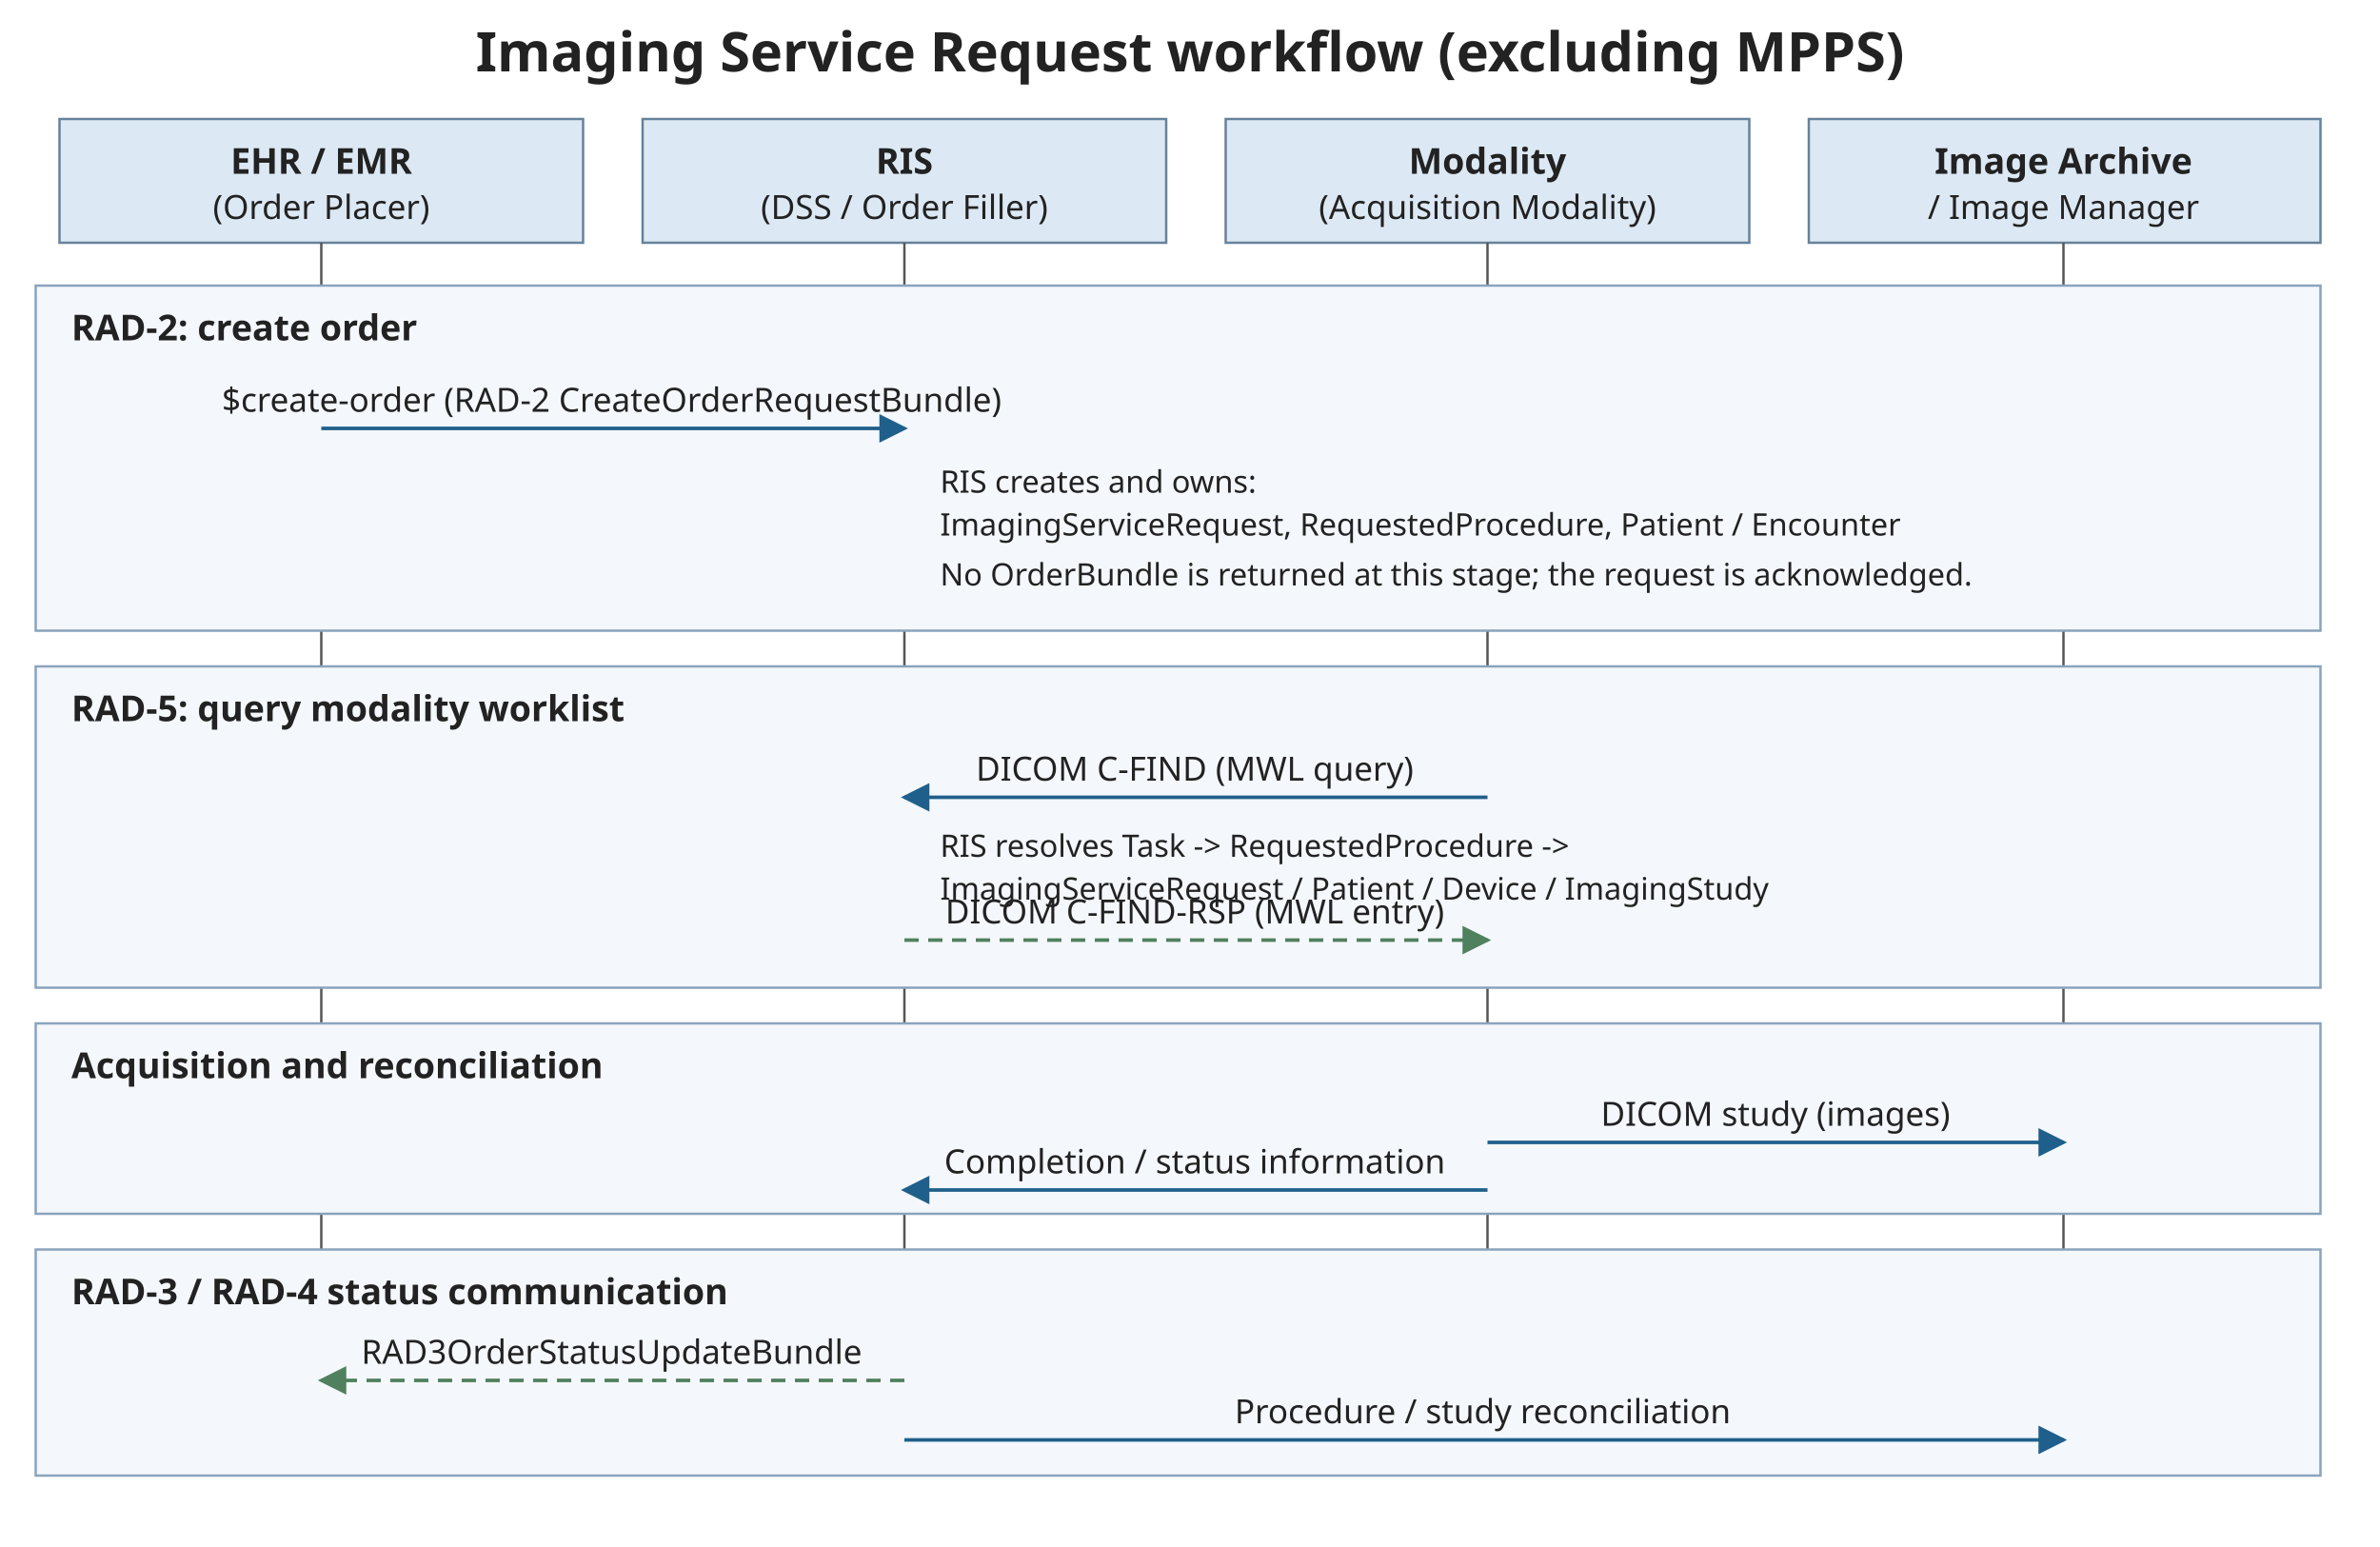
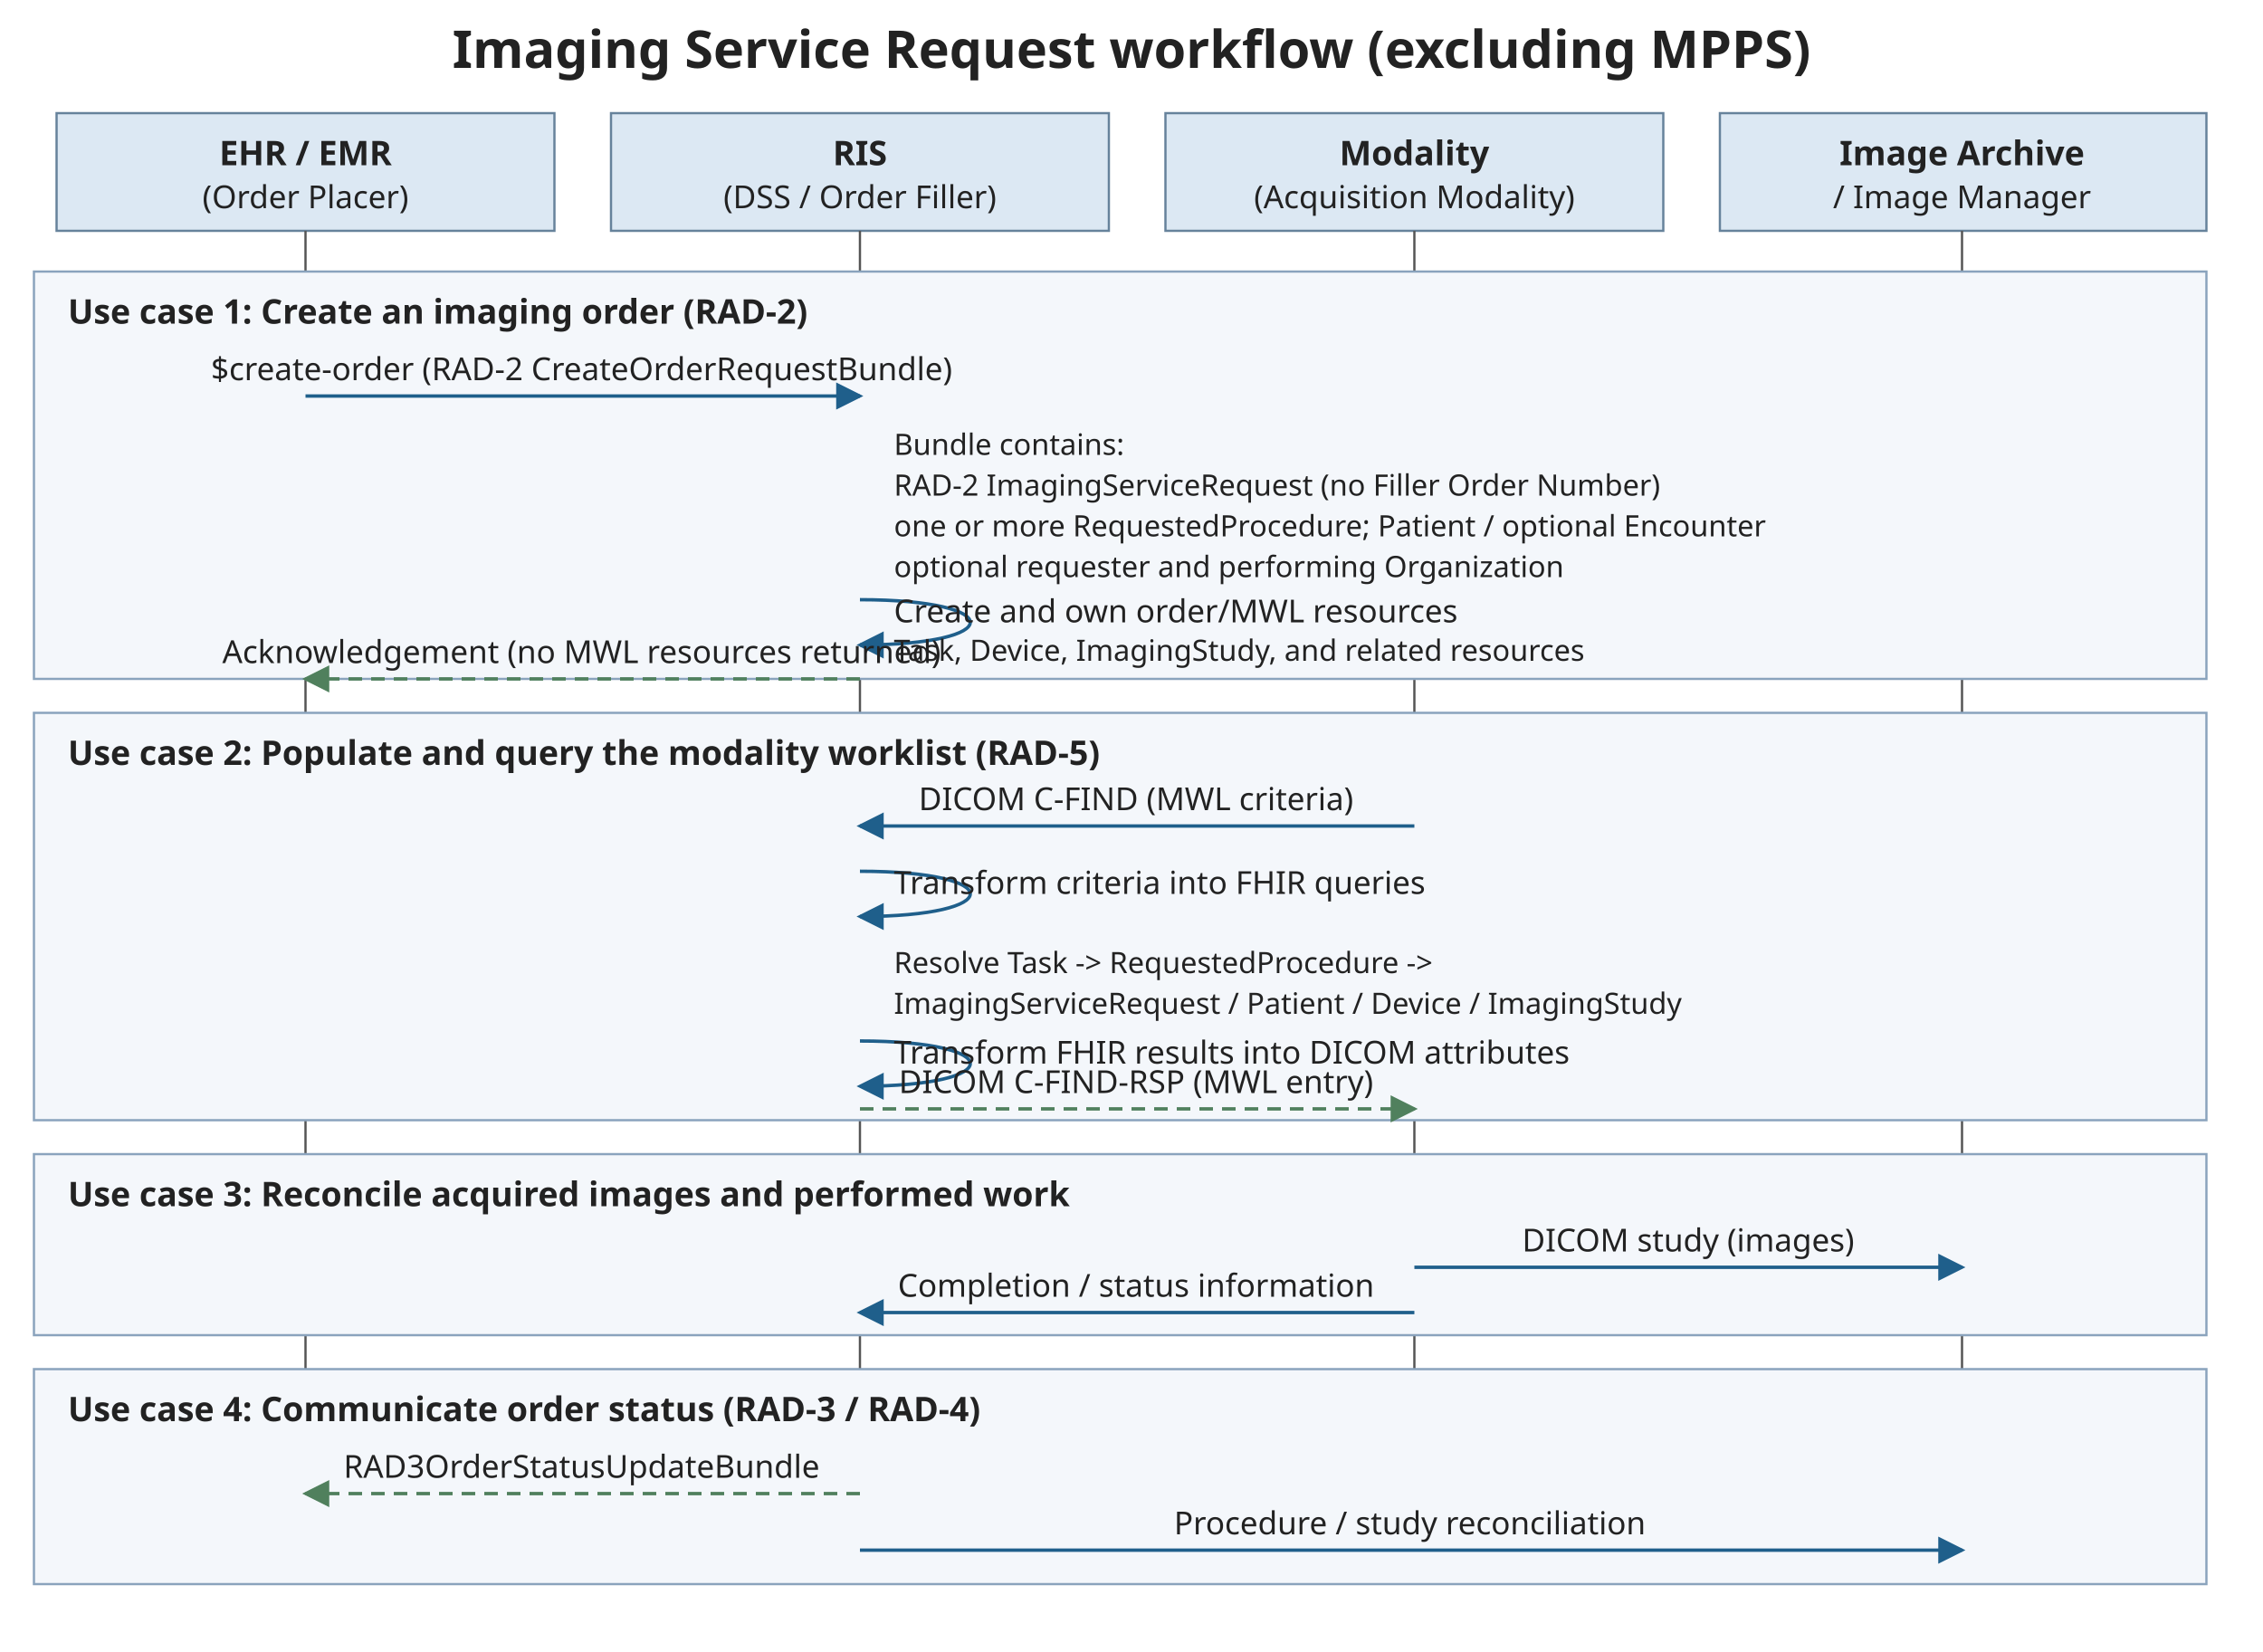
- <svg xmlns="http://www.w3.org/2000/svg" width="1000" height="650" viewBox="0 0 1000 650" role="img" aria-labelledby="title desc">
+ <svg xmlns="http://www.w3.org/2000/svg" width="1000" height="730" viewBox="0 0 1000 730" role="img" aria-labelledby="title desc">
  <style>
    text{font-family:sans-serif;fill:#222}.title{font-size:23px;font-weight:bold}.actor,.group-title{font-size:15px;font-weight:bold}.label{font-size:14px}.note{font-size:13px}.box{fill:#dce8f3;stroke:#66829b}.group{fill:#f4f7fb;stroke:#8aa3bd}.life{stroke:#555}.msg{stroke:#1f5f8b;stroke-width:1.5;marker-end:url(#a)}.ret{stroke:#50805d;stroke-width:1.5;stroke-dasharray:6 4;marker-end:url(#g)}
  </style>
  <defs>
    <marker id="a" markerWidth="8" markerHeight="8" refX="7" refY="4" orient="auto">
      <path d="M0,0 8,4 0,8z" fill="#1f5f8b" />
    </marker>
    <marker id="g" markerWidth="8" markerHeight="8" refX="7" refY="4" orient="auto">
      <path d="M0,0 8,4 0,8z" fill="#50805d" />
    </marker>
  </defs>
  <text x="500" y="30" text-anchor="middle" class="title">Imaging Service Request workflow (excluding MPPS)</text>
  <g class="box">
    <rect x="25" y="50" width="220" height="52" />
    <rect x="270" y="50" width="220" height="52" />
    <rect x="515" y="50" width="220" height="52" />
    <rect x="760" y="50" width="215" height="52" />
  </g>
  <text x="135" y="73" text-anchor="middle" class="actor">EHR / EMR</text>
  <text x="135" y="92" text-anchor="middle" class="label">(Order Placer)</text>
  <text x="380" y="73" text-anchor="middle" class="actor">RIS</text>
  <text x="380" y="92" text-anchor="middle" class="label">(DSS / Order Filler)</text>
  <text x="625" y="73" text-anchor="middle" class="actor">Modality</text>
  <text x="625" y="92" text-anchor="middle" class="label">(Acquisition Modality)</text>
  <text x="867" y="73" text-anchor="middle" class="actor">Image Archive</text>
  <text x="867" y="92" text-anchor="middle" class="label">/ Image Manager</text>
-   <path d="M135 102V605 M380 102V605 M625 102V605 M867 102V605" class="life" />
-   <rect x="15" y="120" width="960" height="145" class="group" />
-   <text x="30" y="143" class="group-title">RAD-2: create order</text>
-   <line x1="135" y1="180" x2="380" y2="180" class="msg" />
-   <text x="257" y="173" text-anchor="middle" class="label">$create-order (RAD-2 CreateOrderRequestBundle)</text>
-   <text x="395" y="207" class="note">RIS creates and owns:</text>
-   <text x="395" y="225" class="note">ImagingServiceRequest, RequestedProcedure, Patient / Encounter</text>
-   <text x="395" y="246" class="note">No OrderBundle is returned at this stage; the request is acknowledged.</text>
-   <rect x="15" y="280" width="960" height="135" class="group" />
-   <text x="30" y="303" class="group-title">RAD-5: query modality worklist</text>
-   <line x1="625" y1="335" x2="380" y2="335" class="msg" />
-   <text x="502" y="328" text-anchor="middle" class="label">DICOM C-FIND (MWL query)</text>
-   <text x="395" y="360" class="note">RIS resolves Task -&gt; RequestedProcedure -&gt;</text>
-   <text x="395" y="378" class="note">ImagingServiceRequest / Patient / Device / ImagingStudy</text>
-   <line x1="380" y1="395" x2="625" y2="395" class="ret" />
-   <text x="502" y="388" text-anchor="middle" class="label">DICOM C-FIND-RSP (MWL entry)</text>
-   <rect x="15" y="430" width="960" height="80" class="group" />
-   <text x="30" y="453" class="group-title">Acquisition and reconciliation</text>
-   <line x1="625" y1="480" x2="867" y2="480" class="msg" />
-   <text x="746" y="473" text-anchor="middle" class="label">DICOM study (images)</text>
-   <line x1="625" y1="500" x2="380" y2="500" class="msg" />
-   <text x="502" y="493" text-anchor="middle" class="label">Completion / status information</text>
-   <rect x="15" y="525" width="960" height="95" class="group" />
-   <text x="30" y="548" class="group-title">RAD-3 / RAD-4 status communication</text>
-   <line x1="380" y1="580" x2="135" y2="580" class="ret" />
-   <text x="257" y="573" text-anchor="middle" class="label">RAD3OrderStatusUpdateBundle</text>
-   <line x1="380" y1="605" x2="867" y2="605" class="msg" />
-   <text x="623" y="598" text-anchor="middle" class="label">Procedure / study reconciliation</text>
+   <path d="M135 102V700 M380 102V700 M625 102V700 M867 102V700" class="life" />
+   <rect x="15" y="120" width="960" height="180" class="group" />
+   <text x="30" y="143" class="group-title">Use case 1: Create an imaging order (RAD-2)</text>
+   <line x1="135" y1="175" x2="380" y2="175" class="msg" />
+   <text x="257" y="168" text-anchor="middle" class="label">$create-order (RAD-2 CreateOrderRequestBundle)</text>
+   <text x="395" y="201" class="note">Bundle contains:</text>
+   <text x="395" y="219" class="note">RAD-2 ImagingServiceRequest (no Filler Order Number)</text>
+   <text x="395" y="237" class="note">one or more RequestedProcedure; Patient / optional Encounter</text>
+   <text x="395" y="255" class="note">optional requester and performing Organization</text>
+   <path d="M380 265 C445 265,445 285,380 285" fill="none" class="msg" />
+   <text x="395" y="275" class="label">Create and own order/MWL resources</text>
+   <text x="395" y="292" class="note">Task, Device, ImagingStudy, and related resources</text>
+   <line x1="380" y1="300" x2="135" y2="300" class="ret" />
+   <text x="257" y="293" text-anchor="middle" class="label">Acknowledgement (no MWL resources returned)</text>
+   <rect x="15" y="315" width="960" height="180" class="group" />
+   <text x="30" y="338" class="group-title">Use case 2: Populate and query the modality worklist (RAD-5)</text>
+   <line x1="625" y1="365" x2="380" y2="365" class="msg" />
+   <text x="502" y="358" text-anchor="middle" class="label">DICOM C-FIND (MWL criteria)</text>
+   <path d="M380 385 C445 385,445 405,380 405" fill="none" class="msg" />
+   <text x="395" y="395" class="label">Transform criteria into FHIR queries</text>
+   <text x="395" y="430" class="note">Resolve Task -&gt; RequestedProcedure -&gt;</text>
+   <text x="395" y="448" class="note">ImagingServiceRequest / Patient / Device / ImagingStudy</text>
+   <path d="M380 460 C445 460,445 480,380 480" fill="none" class="msg" />
+   <text x="395" y="470" class="label">Transform FHIR results into DICOM attributes</text>
+   <line x1="380" y1="490" x2="625" y2="490" class="ret" />
+   <text x="502" y="483" text-anchor="middle" class="label">DICOM C-FIND-RSP (MWL entry)</text>
+   <rect x="15" y="510" width="960" height="80" class="group" />
+   <text x="30" y="533" class="group-title">Use case 3: Reconcile acquired images and performed work</text>
+   <line x1="625" y1="560" x2="867" y2="560" class="msg" />
+   <text x="746" y="553" text-anchor="middle" class="label">DICOM study (images)</text>
+   <line x1="625" y1="580" x2="380" y2="580" class="msg" />
+   <text x="502" y="573" text-anchor="middle" class="label">Completion / status information</text>
+   <rect x="15" y="605" width="960" height="95" class="group" />
+   <text x="30" y="628" class="group-title">Use case 4: Communicate order status (RAD-3 / RAD-4)</text>
+   <line x1="380" y1="660" x2="135" y2="660" class="ret" />
+   <text x="257" y="653" text-anchor="middle" class="label">RAD3OrderStatusUpdateBundle</text>
+   <line x1="380" y1="685" x2="867" y2="685" class="msg" />
+   <text x="623" y="678" text-anchor="middle" class="label">Procedure / study reconciliation</text>
</svg>
